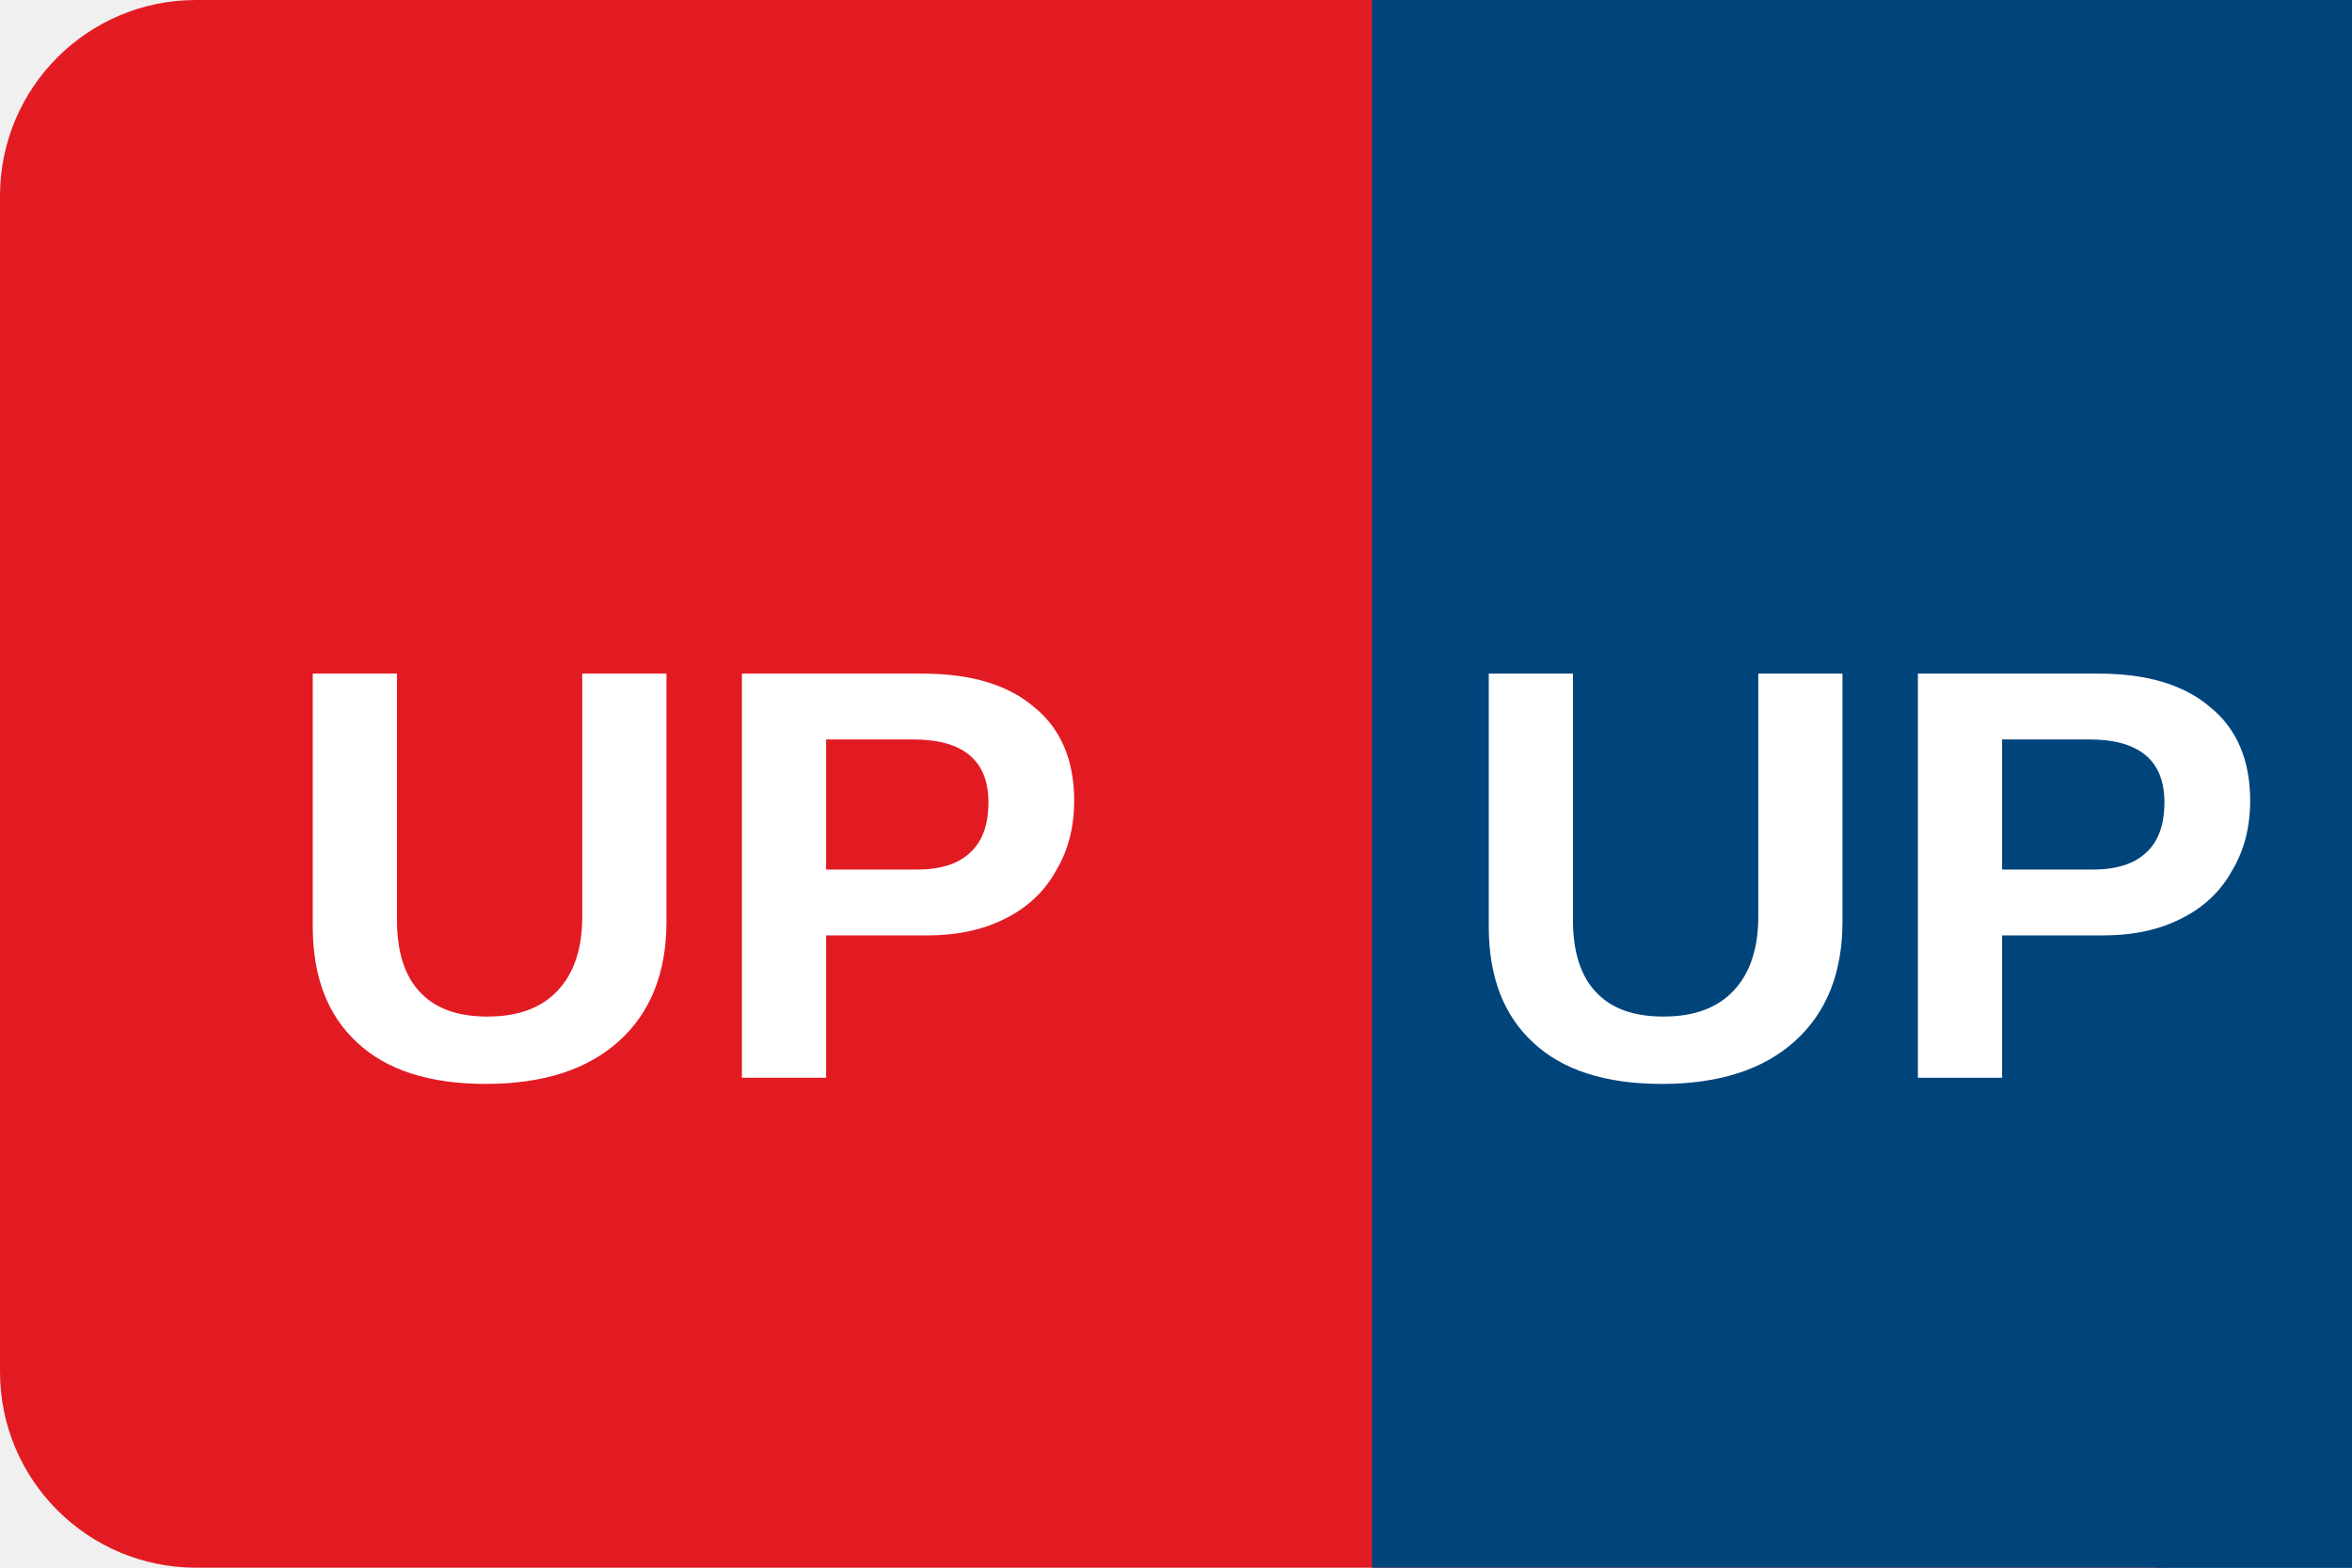
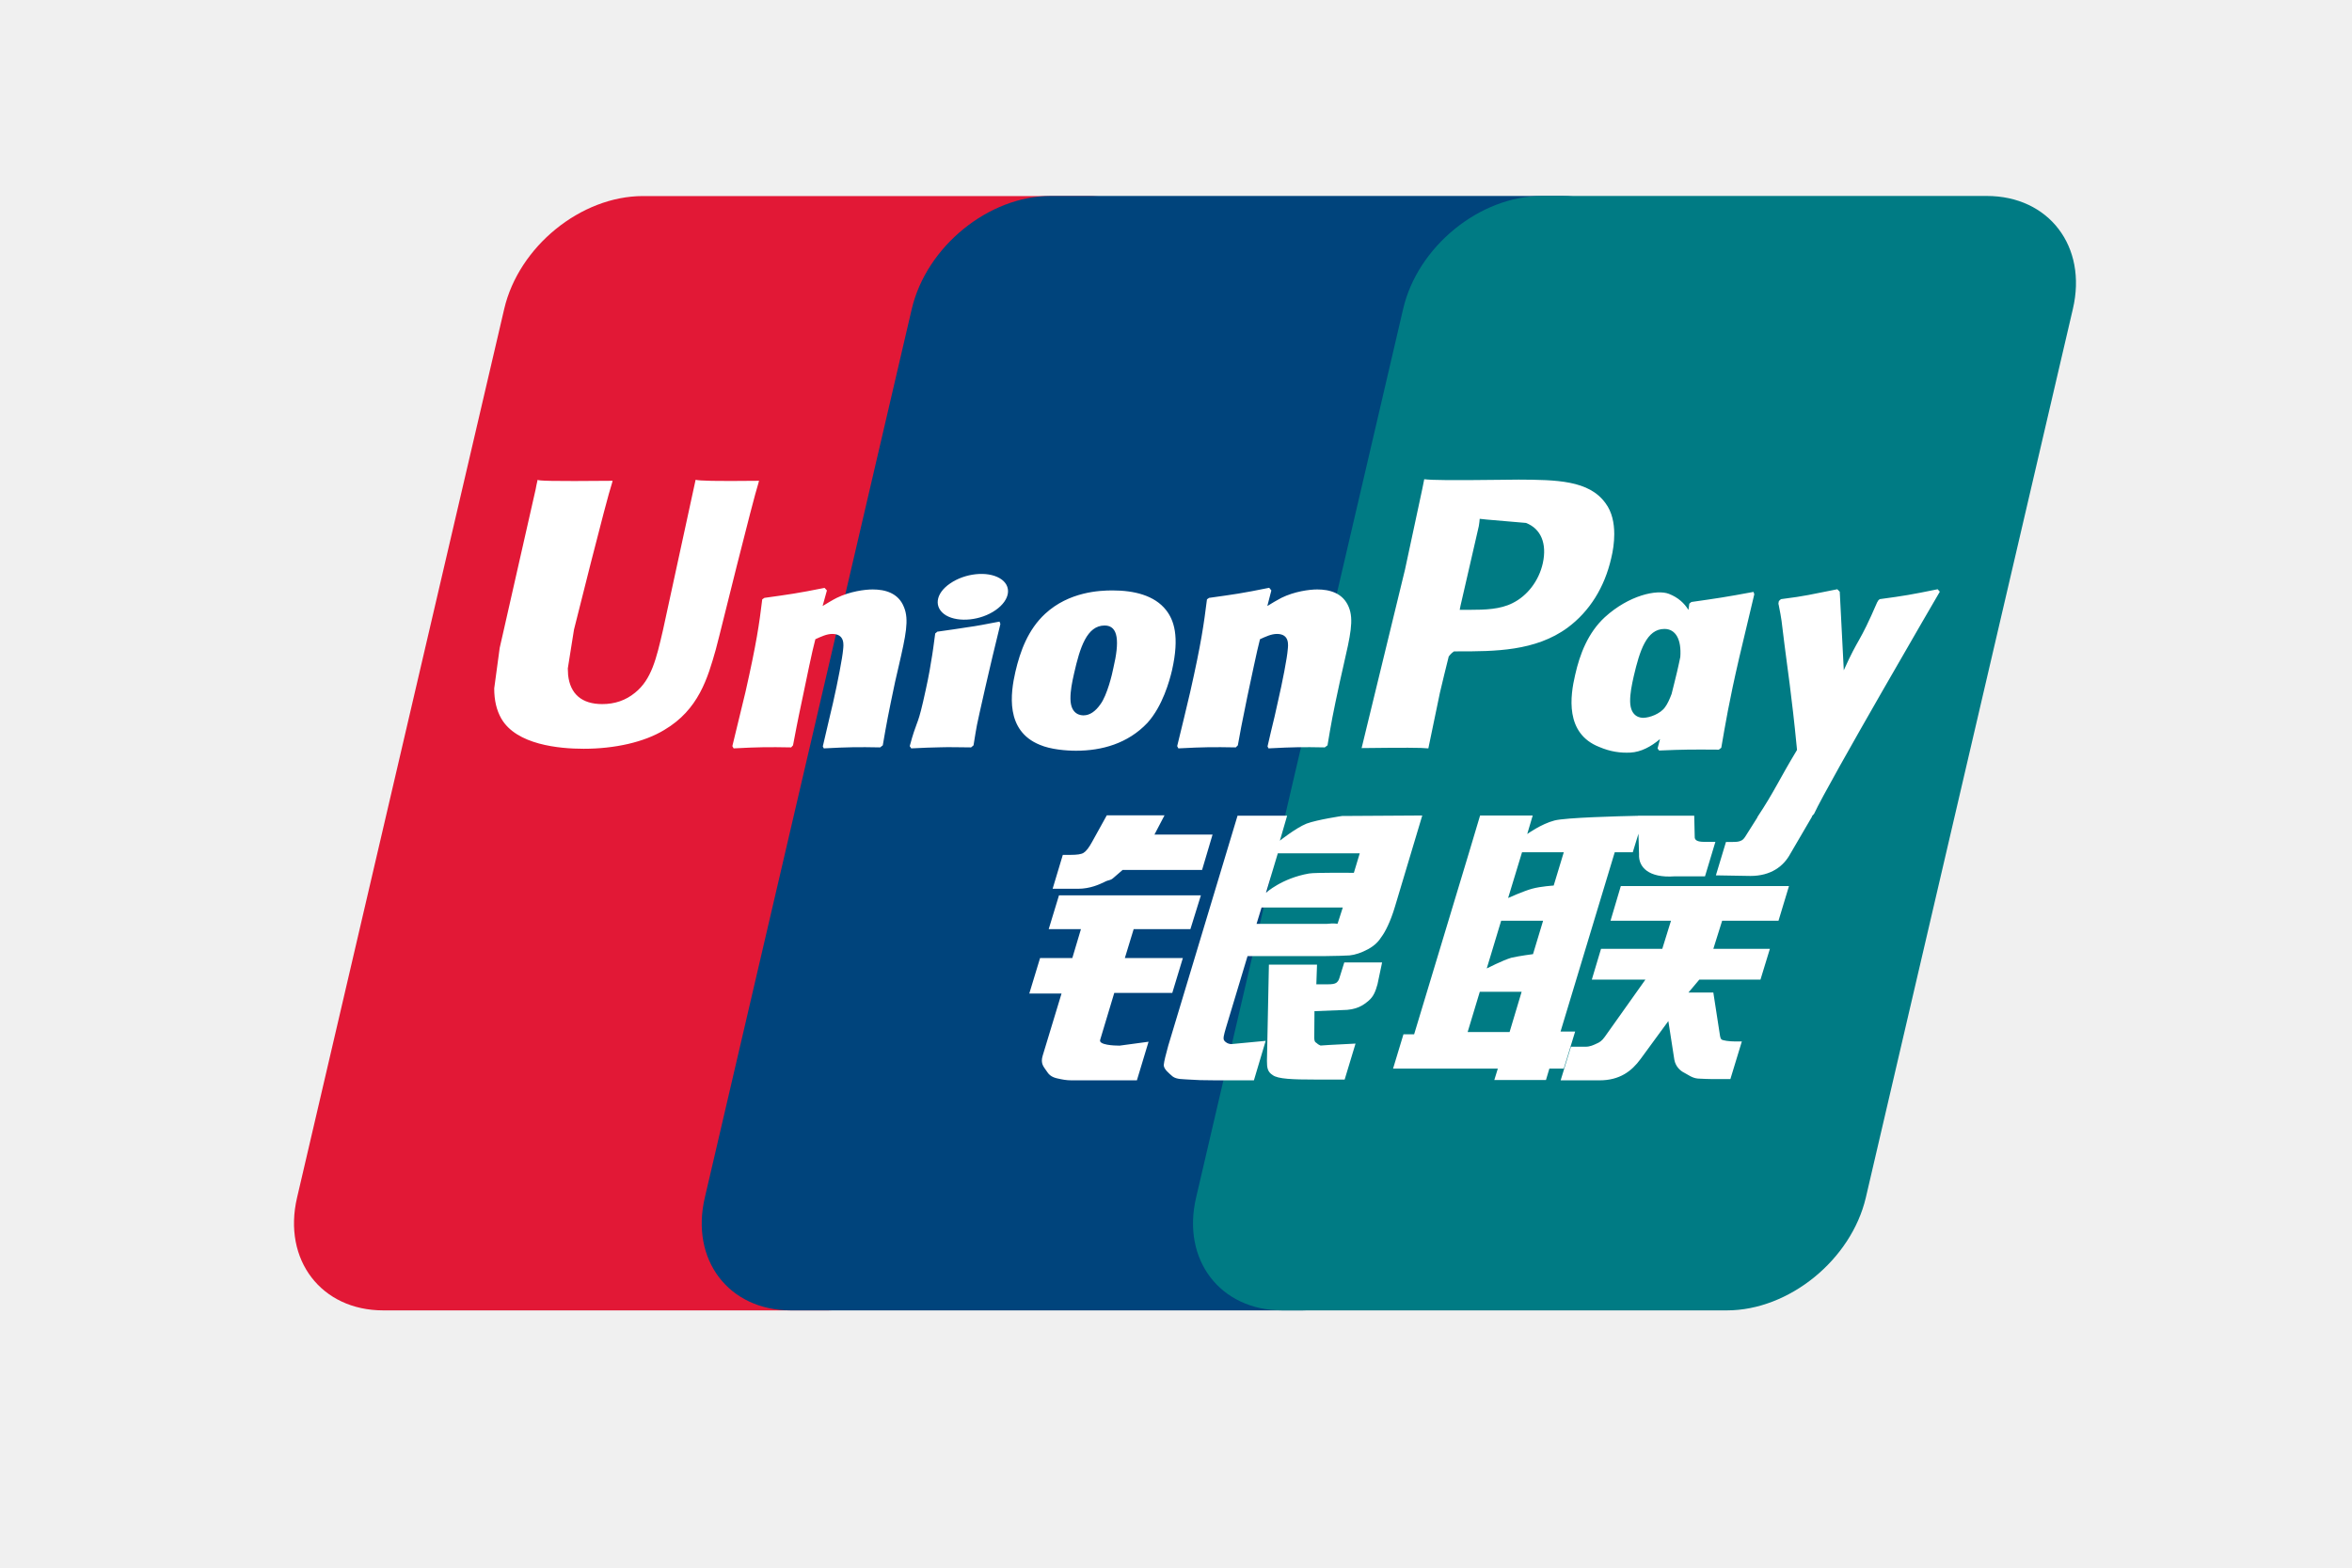
<svg xmlns="http://www.w3.org/2000/svg" width="24" height="16" viewBox="0 0 24 16" fill="none">
-   <rect width="24" height="16" rx="2" fill="#E21B23" />
-   <rect x="14" y="0" width="10" height="16" rx="0" fill="#00447C" />
-   <rect x="22" y="0" width="2" height="16" fill="#00447C" />
-   <text x="7" y="11" text-anchor="middle" fill="white" font-family="Arial, Helvetica, sans-serif" font-size="6" font-weight="800">UP</text>
-   <text x="19" y="11" text-anchor="middle" fill="white" font-family="Arial, Helvetica, sans-serif" font-size="6" font-weight="800">UP</text>
+   <path d="M6.561 2.001H11.099C11.733 2.001 12.127 2.517 11.979 3.153L9.866 12.224C9.717 12.858 9.083 13.374 8.449 13.374H3.911C3.278 13.374 2.883 12.858 3.031 12.224L5.145 3.153C5.293 2.517 5.927 2.001 6.561 2.001Z" fill="#E21836" />
+   <path d="M10.721 2H15.94C16.573 2 16.287 2.516 16.138 3.152L14.026 12.223C13.878 12.857 13.924 13.374 13.289 13.374H8.07C7.435 13.374 7.043 12.857 7.192 12.223L9.304 3.152C9.454 2.516 10.087 2 10.721 2Z" fill="#00447C" />
+   <path d="M15.734 2H20.273C20.907 2 21.301 2.516 21.152 3.152L19.039 12.223C18.89 12.857 18.256 13.374 17.621 13.374H13.085C12.45 13.374 12.056 12.857 12.205 12.223L14.318 3.152C14.466 2.516 15.099 2 15.734 2Z" fill="#007B84" />
+   <path d="M7.746 4.907C7.279 4.912 7.142 4.907 7.098 4.897C7.081 4.977 6.766 6.43 6.765 6.431C6.697 6.725 6.648 6.935 6.48 7.07C6.385 7.148 6.274 7.186 6.145 7.186C5.938 7.186 5.818 7.084 5.797 6.889L5.794 6.822C5.794 6.822 5.857 6.428 5.857 6.426C5.857 6.426 6.187 5.102 6.246 4.927C6.249 4.917 6.25 4.912 6.251 4.907C5.608 4.913 5.494 4.907 5.486 4.897C5.481 4.911 5.466 4.993 5.466 4.993L5.128 6.485L5.099 6.612L5.043 7.026C5.043 7.148 5.067 7.249 5.115 7.333C5.269 7.602 5.707 7.642 5.956 7.642C6.275 7.642 6.575 7.574 6.778 7.45C7.13 7.243 7.222 6.918 7.304 6.629L7.342 6.481C7.342 6.481 7.682 5.106 7.74 4.927C7.742 4.917 7.743 4.912 7.746 4.907ZM8.905 6.016C8.823 6.016 8.673 6.036 8.538 6.102C8.489 6.127 8.443 6.156 8.394 6.185L8.438 6.026L8.414 6C8.128 6.057 8.064 6.065 7.8 6.102L7.778 6.117C7.747 6.371 7.72 6.562 7.607 7.062C7.563 7.246 7.518 7.431 7.473 7.615L7.486 7.638C7.756 7.624 7.838 7.624 8.073 7.628L8.092 7.607C8.122 7.454 8.126 7.419 8.192 7.109C8.223 6.962 8.288 6.639 8.32 6.524C8.379 6.497 8.437 6.47 8.492 6.47C8.624 6.47 8.608 6.585 8.603 6.631C8.597 6.708 8.549 6.959 8.5 7.174L8.467 7.314C8.444 7.416 8.419 7.516 8.396 7.618L8.406 7.638C8.673 7.624 8.754 7.624 8.981 7.628L9.008 7.607C9.049 7.368 9.061 7.304 9.134 6.957L9.171 6.797C9.243 6.484 9.278 6.325 9.224 6.196C9.167 6.051 9.03 6.016 8.905 6.016ZM10.199 6.344C10.057 6.371 9.967 6.389 9.877 6.401C9.788 6.415 9.701 6.428 9.564 6.447L9.553 6.457L9.543 6.465C9.529 6.567 9.519 6.655 9.5 6.759C9.484 6.866 9.459 6.988 9.419 7.163C9.388 7.297 9.372 7.343 9.354 7.39C9.337 7.438 9.318 7.483 9.283 7.615L9.291 7.627L9.298 7.638C9.426 7.632 9.51 7.628 9.596 7.627C9.682 7.624 9.771 7.627 9.909 7.628L9.921 7.618L9.934 7.607C9.954 7.489 9.957 7.457 9.969 7.399C9.981 7.336 10.002 7.25 10.053 7.021C10.077 6.913 10.104 6.805 10.129 6.695C10.155 6.585 10.182 6.477 10.208 6.369L10.204 6.356L10.199 6.344ZM10.202 5.902C10.073 5.826 9.847 5.85 9.695 5.955C9.543 6.058 9.526 6.204 9.654 6.281C9.781 6.355 10.008 6.333 10.159 6.227C10.31 6.122 10.329 5.977 10.202 5.902ZM10.98 7.662C11.241 7.662 11.508 7.59 11.709 7.377C11.864 7.205 11.934 6.948 11.959 6.842C12.039 6.491 11.977 6.327 11.899 6.227C11.78 6.075 11.57 6.026 11.352 6.026C11.221 6.026 10.909 6.039 10.665 6.264C10.49 6.426 10.41 6.646 10.361 6.857C10.312 7.072 10.255 7.458 10.611 7.602C10.72 7.649 10.879 7.662 10.98 7.662ZM10.96 6.873C11.02 6.607 11.091 6.384 11.272 6.384C11.414 6.384 11.424 6.55 11.361 6.817C11.35 6.876 11.298 7.096 11.228 7.189C11.179 7.259 11.121 7.301 11.057 7.301C11.038 7.301 10.925 7.301 10.923 7.133C10.922 7.05 10.939 6.965 10.96 6.873ZM12.61 7.628L12.631 7.607C12.659 7.454 12.664 7.418 12.728 7.109C12.76 6.962 12.826 6.639 12.857 6.524C12.916 6.497 12.973 6.47 13.03 6.47C13.161 6.47 13.145 6.585 13.14 6.631C13.135 6.708 13.087 6.959 13.037 7.174L13.006 7.313C12.982 7.416 12.956 7.516 12.934 7.618L12.944 7.638C13.211 7.624 13.289 7.624 13.518 7.628L13.546 7.607C13.586 7.368 13.597 7.304 13.672 6.957L13.708 6.797C13.78 6.484 13.816 6.325 13.763 6.196C13.704 6.051 13.566 6.016 13.442 6.016C13.36 6.016 13.209 6.036 13.075 6.102C13.027 6.127 12.979 6.156 12.932 6.185L12.973 6.026L12.951 5.999C12.666 6.057 12.6 6.065 12.337 6.102L12.316 6.117C12.284 6.371 12.258 6.562 12.145 7.062C12.102 7.246 12.057 7.432 12.012 7.615L12.024 7.638C12.295 7.624 12.376 7.624 12.61 7.628ZM14.575 7.638C14.592 7.556 14.692 7.07 14.693 7.07C14.693 7.07 14.778 6.713 14.783 6.7C14.783 6.7 14.81 6.663 14.837 6.648H14.876C15.248 6.648 15.667 6.648 15.996 6.406C16.22 6.24 16.373 5.995 16.441 5.697C16.459 5.624 16.472 5.538 16.472 5.451C16.472 5.337 16.449 5.224 16.383 5.136C16.215 4.901 15.881 4.897 15.496 4.895C15.495 4.895 15.306 4.897 15.306 4.897C14.812 4.903 14.614 4.901 14.533 4.891C14.526 4.927 14.513 4.991 14.513 4.991C14.513 4.991 14.337 5.81 14.337 5.812C14.337 5.812 13.914 7.553 13.894 7.635C14.325 7.63 14.501 7.63 14.575 7.638ZM14.903 6.183C14.903 6.183 15.091 5.366 15.09 5.369L15.096 5.327L15.099 5.295L15.174 5.303C15.174 5.303 15.562 5.336 15.571 5.337C15.724 5.396 15.787 5.548 15.743 5.748C15.703 5.929 15.584 6.082 15.433 6.156C15.308 6.219 15.155 6.224 14.997 6.224H14.895L14.903 6.183ZM16.073 6.888C16.023 7.1 15.966 7.486 16.32 7.624C16.433 7.672 16.534 7.686 16.637 7.681C16.745 7.675 16.846 7.621 16.939 7.543C16.931 7.575 16.922 7.607 16.914 7.639L16.93 7.66C17.185 7.649 17.264 7.649 17.539 7.651L17.564 7.632C17.605 7.396 17.642 7.166 17.747 6.713C17.798 6.496 17.849 6.281 17.901 6.065L17.893 6.041C17.608 6.094 17.532 6.105 17.259 6.144L17.238 6.161C17.235 6.183 17.232 6.204 17.229 6.225C17.187 6.157 17.125 6.098 17.03 6.061C16.908 6.013 16.622 6.075 16.376 6.299C16.203 6.459 16.12 6.678 16.073 6.888ZM16.671 6.901C16.732 6.64 16.802 6.419 16.984 6.419C17.098 6.419 17.159 6.525 17.146 6.705C17.137 6.751 17.126 6.798 17.114 6.852C17.096 6.929 17.076 7.006 17.057 7.083C17.037 7.136 17.015 7.185 16.99 7.218C16.943 7.285 16.832 7.326 16.768 7.326C16.75 7.326 16.638 7.326 16.634 7.161C16.633 7.078 16.65 6.994 16.671 6.901ZM19.794 6.039L19.772 6.014C19.49 6.071 19.439 6.08 19.18 6.115L19.161 6.134C19.16 6.137 19.16 6.142 19.158 6.146L19.157 6.142C18.965 6.587 18.971 6.491 18.814 6.841C18.813 6.825 18.813 6.815 18.812 6.798L18.773 6.039L18.748 6.014C18.453 6.071 18.446 6.08 18.173 6.115L18.152 6.134C18.149 6.143 18.149 6.153 18.147 6.164L18.149 6.168C18.183 6.342 18.175 6.303 18.209 6.578C18.225 6.713 18.246 6.849 18.262 6.982C18.289 7.205 18.304 7.314 18.337 7.654C18.153 7.958 18.109 8.073 17.932 8.34L17.933 8.342L17.808 8.54C17.794 8.561 17.781 8.575 17.763 8.581C17.743 8.591 17.717 8.593 17.681 8.593H17.612L17.509 8.934L17.862 8.94C18.069 8.94 18.199 8.843 18.269 8.713L18.491 8.333H18.487L18.511 8.306C18.66 7.985 19.794 6.039 19.794 6.039ZM16.073 10.528H15.924L16.477 8.698H16.661L16.719 8.509L16.725 8.719C16.718 8.848 16.82 8.963 17.088 8.944H17.398L17.504 8.592H17.388C17.321 8.592 17.29 8.575 17.293 8.538L17.288 8.325H16.714V8.326C16.529 8.33 15.975 8.344 15.862 8.374C15.727 8.409 15.584 8.512 15.584 8.512L15.64 8.323H15.103L14.991 8.698L14.43 10.556H14.321L14.215 10.906H15.284L15.248 11.023H15.775L15.81 10.906H15.957L16.073 10.528ZM15.635 9.07C15.549 9.093 15.389 9.165 15.389 9.165L15.531 8.698H15.957L15.854 9.038C15.854 9.038 15.723 9.046 15.635 9.07ZM15.643 9.738C15.643 9.738 15.509 9.755 15.421 9.775C15.334 9.801 15.171 9.884 15.171 9.884L15.318 9.397H15.746L15.643 9.738ZM15.404 10.533H14.976L15.1 10.122H15.527L15.404 10.533ZM16.434 9.397H17.051L16.962 9.684H16.337L16.243 9.998H16.79L16.376 10.581C16.347 10.623 16.321 10.639 16.292 10.651C16.263 10.665 16.225 10.683 16.181 10.683H16.03L15.925 11.026H16.322C16.528 11.026 16.65 10.932 16.74 10.809L17.024 10.421L17.085 10.815C17.098 10.889 17.151 10.932 17.187 10.949C17.226 10.969 17.267 11.003 17.326 11.008C17.388 11.011 17.433 11.013 17.462 11.013H17.657L17.774 10.629H17.698C17.653 10.629 17.577 10.621 17.564 10.607C17.551 10.591 17.551 10.565 17.544 10.525L17.483 10.13H17.229L17.34 9.998H17.964L18.06 9.684H17.483L17.573 9.397H18.148L18.255 9.043H16.539L16.434 9.397ZM11.226 10.613L11.37 10.134H11.962L12.07 9.778H11.478L11.568 9.483H12.147L12.254 9.138H10.806L10.701 9.483H11.03L10.942 9.778H10.613L10.503 10.14H10.832L10.64 10.773C10.614 10.857 10.652 10.889 10.677 10.928C10.701 10.966 10.726 10.991 10.783 11.005C10.84 11.018 10.88 11.026 10.934 11.026H11.601L11.72 10.632L11.424 10.672C11.367 10.672 11.209 10.665 11.226 10.613ZM11.294 8.321L11.144 8.592C11.112 8.651 11.083 8.688 11.057 8.704C11.034 8.719 10.989 8.725 10.923 8.725H10.845L10.741 9.071H11C11.125 9.071 11.221 9.025 11.267 9.003C11.316 8.976 11.329 8.991 11.367 8.955L11.455 8.879H12.266L12.373 8.518H11.78L11.883 8.321H11.294ZM12.492 10.62C12.478 10.6 12.488 10.565 12.509 10.492L12.73 9.758H13.519C13.634 9.756 13.717 9.755 13.771 9.751C13.829 9.745 13.892 9.724 13.961 9.687C14.031 9.648 14.068 9.607 14.098 9.56C14.133 9.513 14.188 9.41 14.235 9.251L14.513 8.323L13.695 8.328C13.695 8.328 13.443 8.365 13.332 8.406C13.22 8.452 13.06 8.58 13.06 8.58L13.134 8.325H12.628L11.921 10.672C11.896 10.763 11.879 10.829 11.875 10.869C11.874 10.912 11.929 10.954 11.965 10.986C12.007 11.018 12.07 11.013 12.13 11.018C12.193 11.023 12.283 11.026 12.407 11.026H12.795L12.915 10.623L12.567 10.656C12.53 10.656 12.503 10.636 12.492 10.62ZM12.873 9.262H13.702L13.649 9.427C13.642 9.431 13.624 9.419 13.54 9.429H12.822L12.873 9.262ZM13.039 8.709H13.875L13.815 8.908C13.815 8.908 13.421 8.904 13.358 8.915C13.08 8.963 12.918 9.112 12.918 9.112L13.039 8.709ZM13.668 9.98C13.661 10.005 13.65 10.02 13.635 10.031C13.618 10.042 13.591 10.046 13.55 10.046H13.432L13.439 9.845H12.948L12.928 10.827C12.928 10.898 12.934 10.939 12.986 10.972C13.038 11.013 13.198 11.018 13.413 11.018H13.721L13.832 10.651L13.564 10.665L13.475 10.671C13.463 10.665 13.451 10.661 13.438 10.648C13.427 10.636 13.408 10.643 13.411 10.572L13.413 10.32L13.694 10.309C13.846 10.309 13.911 10.259 13.966 10.213C14.018 10.168 14.036 10.116 14.056 10.046L14.103 9.823H13.717L13.668 9.98Z" fill="white" />
</svg>
